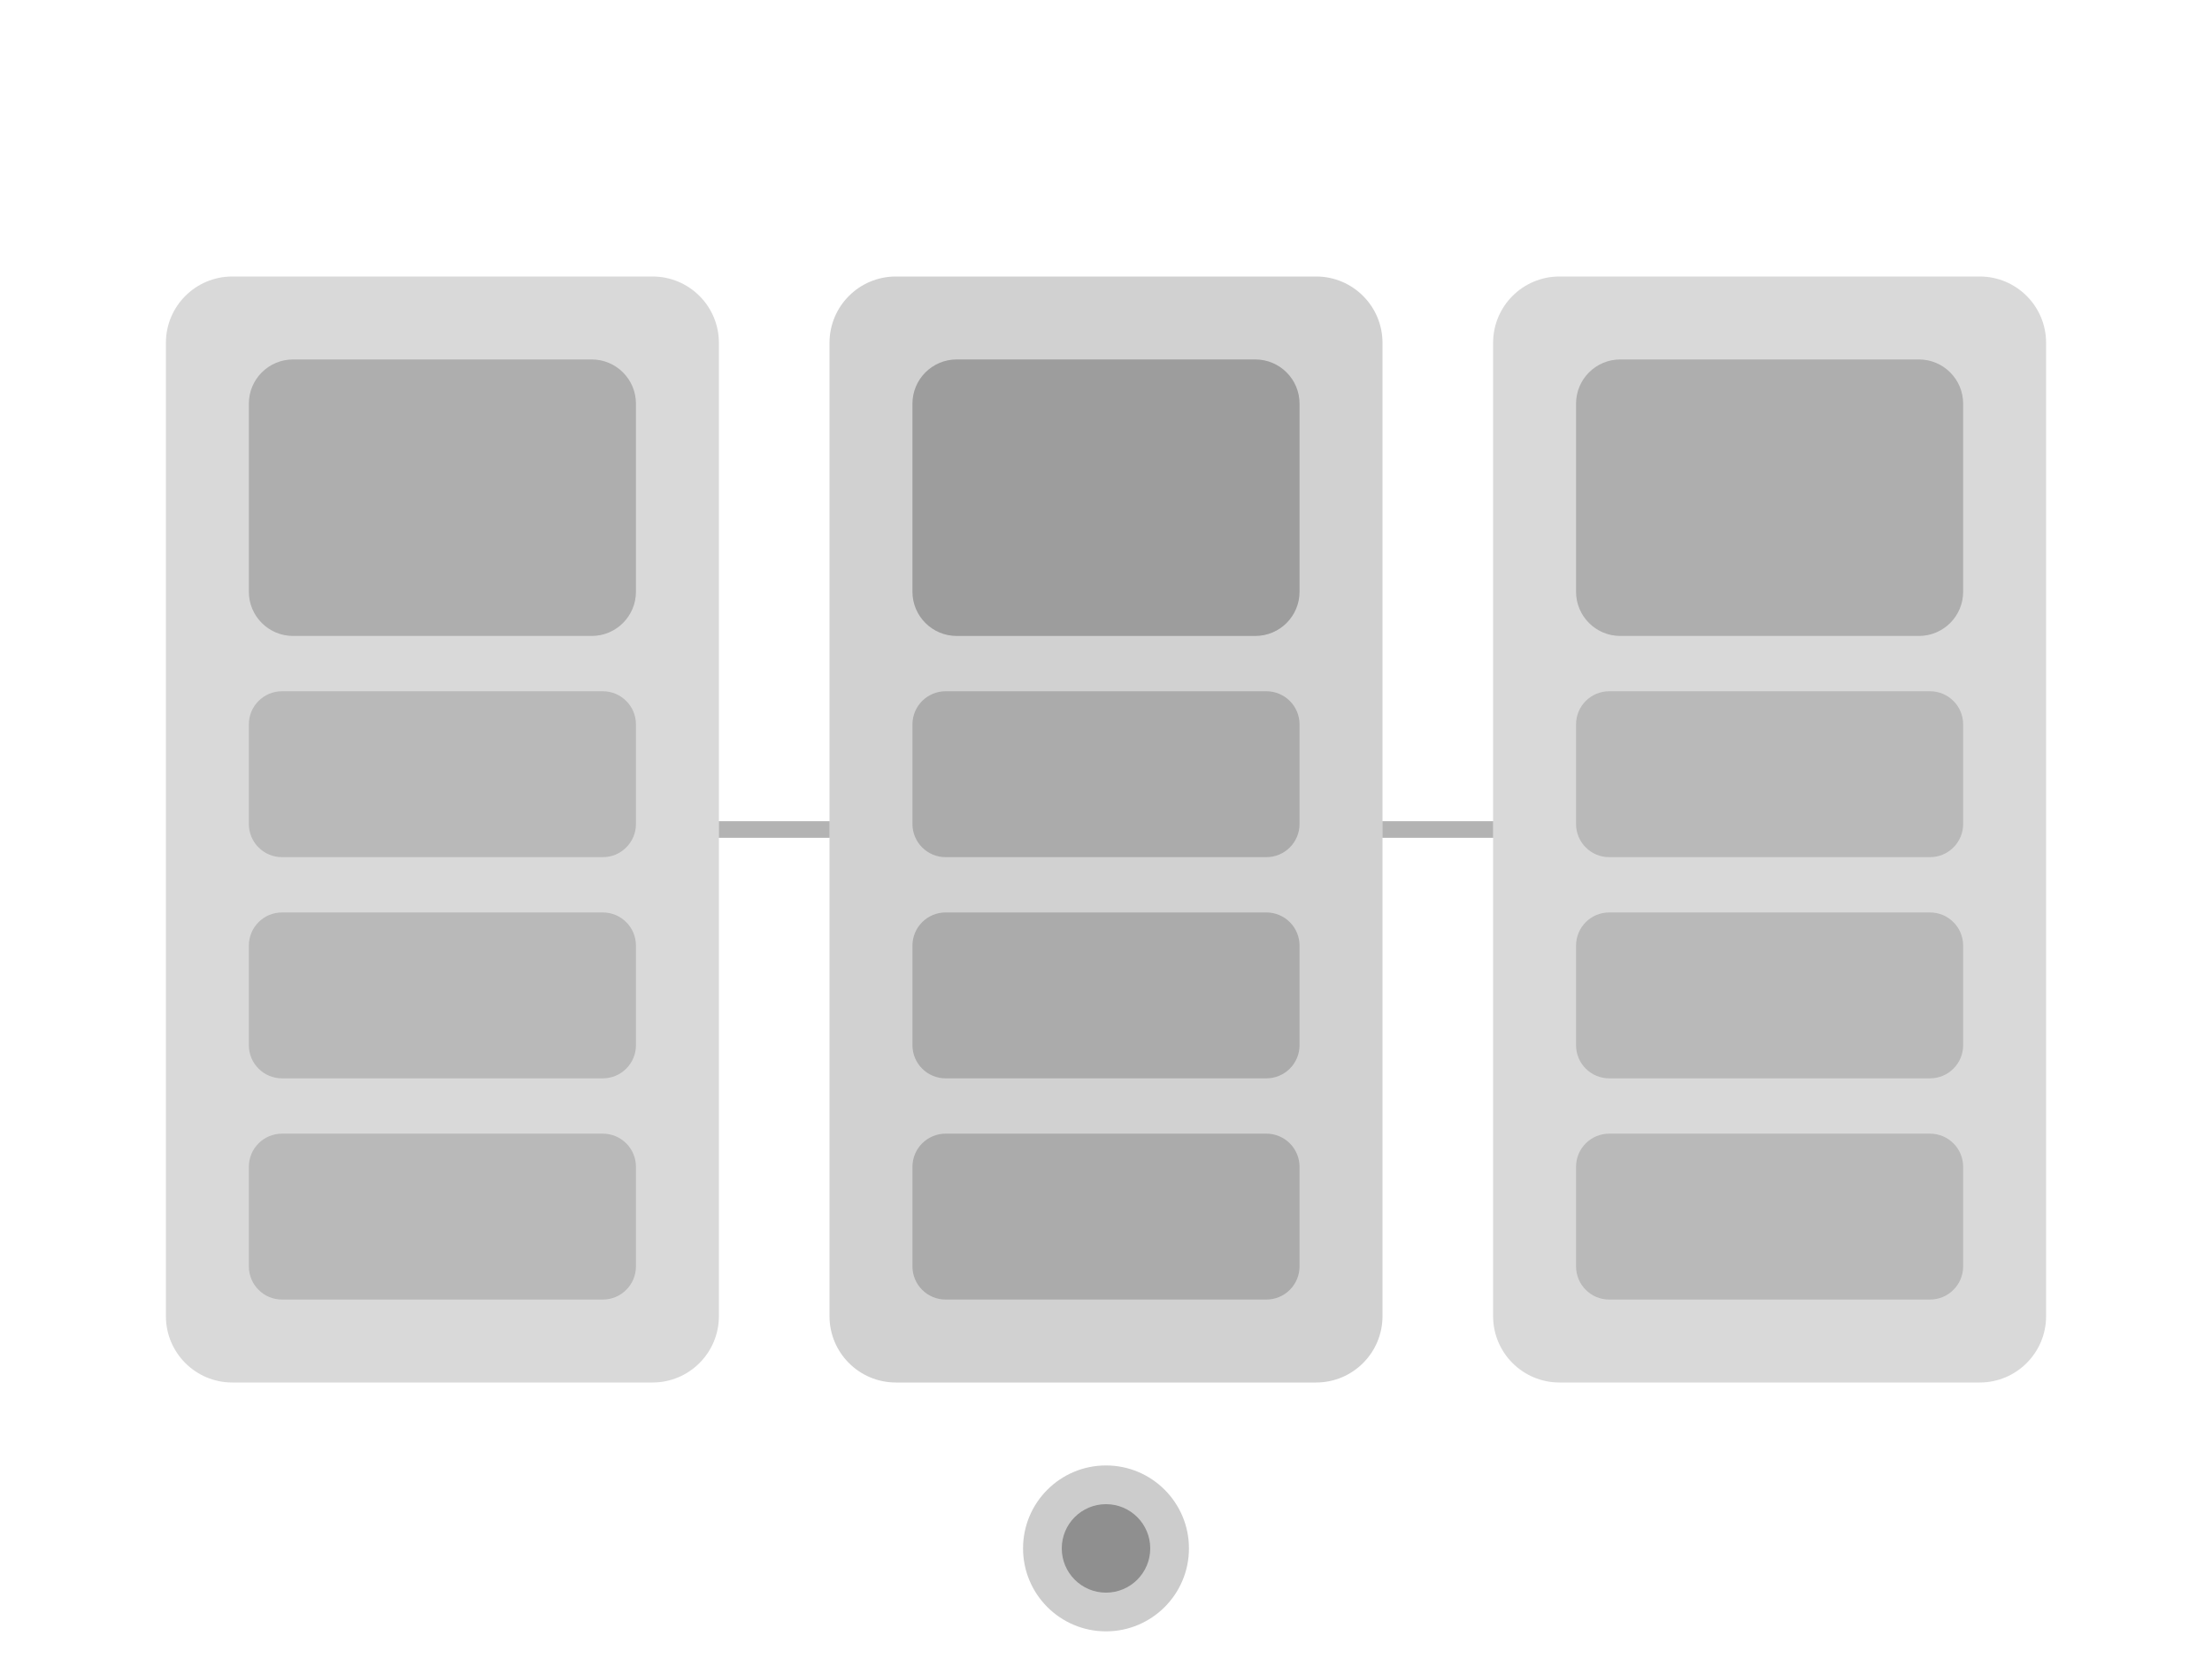
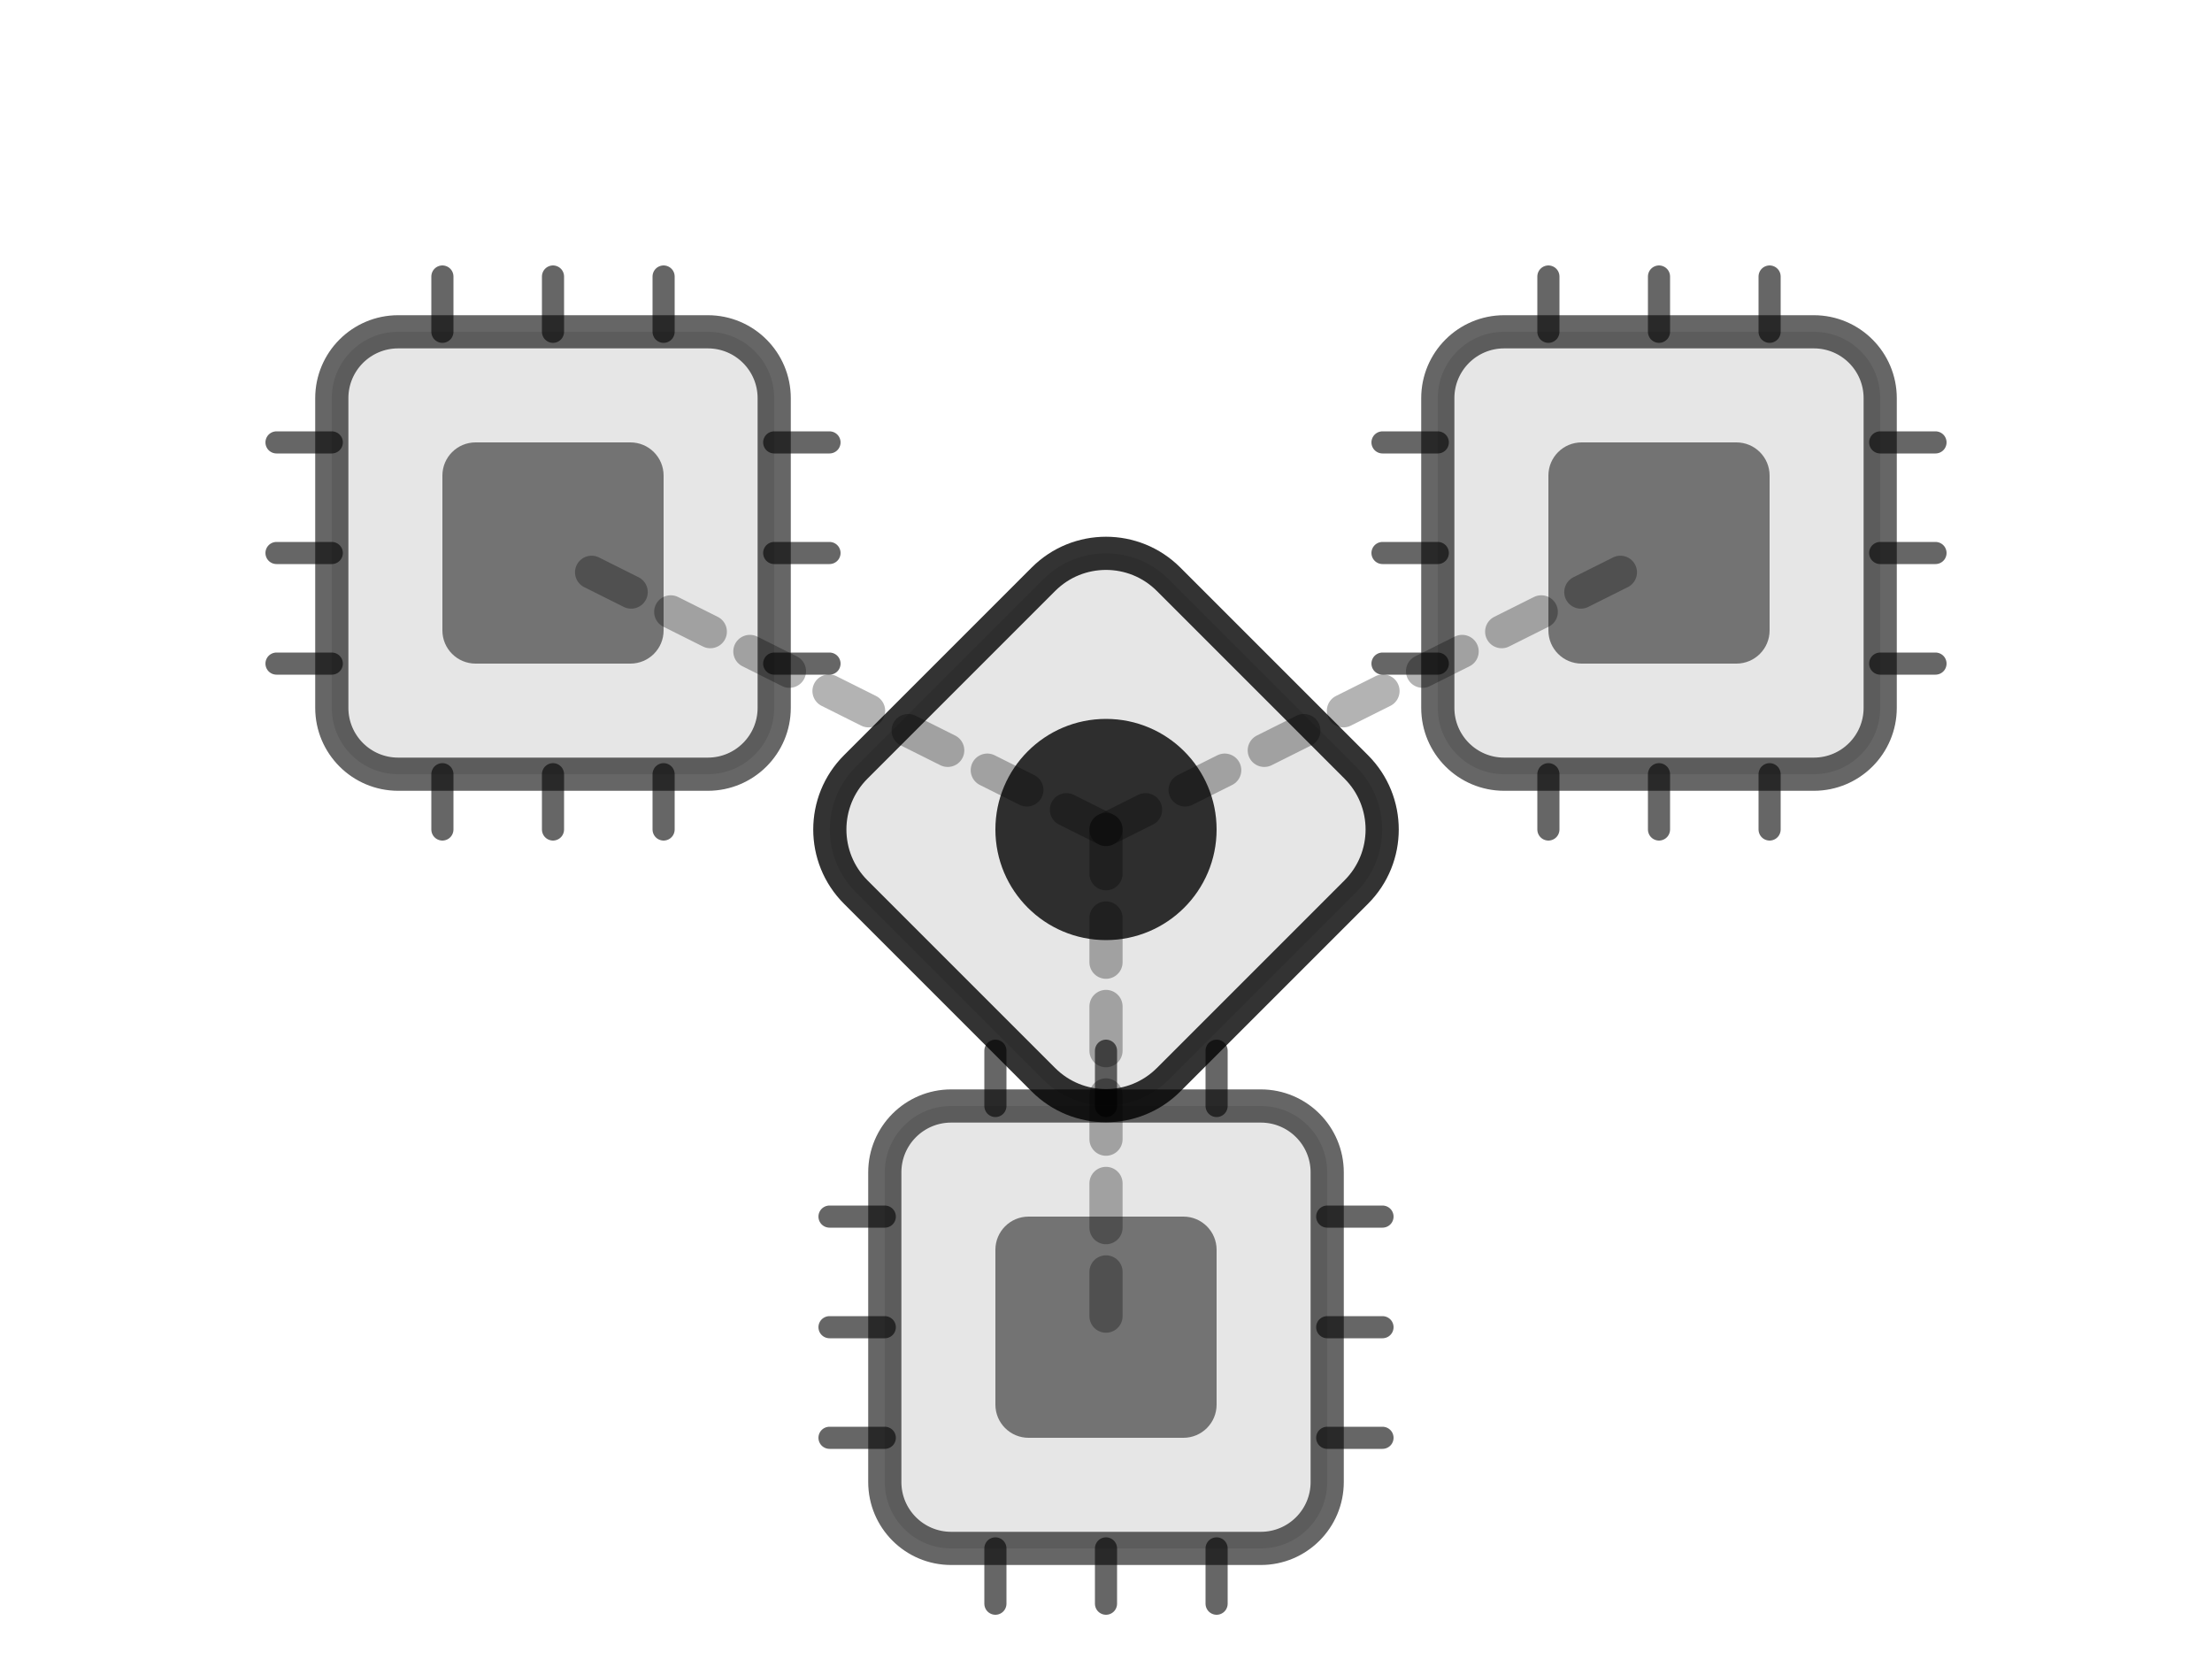
<svg xmlns="http://www.w3.org/2000/svg" viewBox="0 0 400 300" fill="none">
-   <rect x="30" y="50" width="100" height="200" rx="12" fill="currentColor" fill-opacity="0.15" />
-   <rect x="45" y="65" width="70" height="50" rx="8" fill="currentColor" fill-opacity="0.2" />
-   <rect x="45" y="125" width="70" height="30" rx="6" fill="currentColor" fill-opacity="0.15" />
-   <rect x="45" y="165" width="70" height="30" rx="6" fill="currentColor" fill-opacity="0.15" />
-   <rect x="45" y="205" width="70" height="30" rx="6" fill="currentColor" fill-opacity="0.15" />
-   <rect x="150" y="50" width="100" height="200" rx="12" fill="currentColor" fill-opacity="0.18" />
-   <rect x="165" y="65" width="70" height="50" rx="8" fill="currentColor" fill-opacity="0.25" />
-   <rect x="165" y="125" width="70" height="30" rx="6" fill="currentColor" fill-opacity="0.18" />
-   <rect x="165" y="165" width="70" height="30" rx="6" fill="currentColor" fill-opacity="0.18" />
-   <rect x="165" y="205" width="70" height="30" rx="6" fill="currentColor" fill-opacity="0.18" />
-   <rect x="270" y="50" width="100" height="200" rx="12" fill="currentColor" fill-opacity="0.15" />
-   <rect x="285" y="65" width="70" height="50" rx="8" fill="currentColor" fill-opacity="0.2" />
-   <rect x="285" y="125" width="70" height="30" rx="6" fill="currentColor" fill-opacity="0.15" />
-   <rect x="285" y="165" width="70" height="30" rx="6" fill="currentColor" fill-opacity="0.15" />
-   <rect x="285" y="205" width="70" height="30" rx="6" fill="currentColor" fill-opacity="0.15" />
-   <path d="M 130 150 L 150 150" stroke="currentColor" stroke-width="3" stroke-opacity="0.3" />
-   <path d="M 250 150 L 270 150" stroke="currentColor" stroke-width="3" stroke-opacity="0.3" />
-   <circle cx="200" cy="280" r="15" fill="currentColor" fill-opacity="0.2" />
-   <circle cx="200" cy="280" r="8" fill="currentColor" fill-opacity="0.3" />
+   <path d="M 200 150 L 100 100" stroke="currentColor" stroke-width="6" stroke-linecap="round" stroke-opacity="0.3" stroke-dasharray="8 8" />
+   <path d="M 200 150 L 300 100" stroke="currentColor" stroke-width="6" stroke-linecap="round" stroke-opacity="0.3" stroke-dasharray="8 8" />
+   <path d="M 200 150 L 200 240" stroke="currentColor" stroke-width="6" stroke-linecap="round" stroke-opacity="0.3" stroke-dasharray="8 8" />
+   <g transform="translate(200, 150)">
+     <rect x="-40" y="-40" width="80" height="80" rx="16" fill="currentColor" fill-opacity="0.1" stroke="currentColor" stroke-width="6" stroke-opacity="0.8" transform="rotate(45)" />
+     <circle cx="0" cy="0" r="20" fill="currentColor" fill-opacity="0.8" />
+   </g>
+   <g transform="translate(60, 60)">
+     <rect x="0" y="0" width="80" height="80" rx="12" fill="currentColor" fill-opacity="0.1" stroke="currentColor" stroke-width="6" stroke-opacity="0.6" />
+     <rect x="20" y="20" width="40" height="40" rx="6" fill="currentColor" fill-opacity="0.5" />
+     <path d="M -10 20 h 10 M -10 40 h 10 M -10 60 h 10" stroke="currentColor" stroke-width="4" stroke-opacity="0.6" stroke-linecap="round" />
+     <path d="M 80 20 h 10 M 80 40 h 10 M 80 60 h 10" stroke="currentColor" stroke-width="4" stroke-opacity="0.6" stroke-linecap="round" />
+     <path d="M 20 -10 v 10 M 40 -10 v 10 M 60 -10 v 10" stroke="currentColor" stroke-width="4" stroke-opacity="0.6" stroke-linecap="round" />
+     <path d="M 20 80 v 10 M 40 80 v 10 M 60 80 v 10" stroke="currentColor" stroke-width="4" stroke-opacity="0.6" stroke-linecap="round" />
+   </g>
+   <g transform="translate(260, 60)">
+     <rect x="0" y="0" width="80" height="80" rx="12" fill="currentColor" fill-opacity="0.1" stroke="currentColor" stroke-width="6" stroke-opacity="0.6" />
+     <rect x="20" y="20" width="40" height="40" rx="6" fill="currentColor" fill-opacity="0.5" />
+     <path d="M -10 20 h 10 M -10 40 h 10 M -10 60 h 10 M 80 20 h 10 M 80 40 h 10 M 80 60 h 10 M 20 -10 v 10 M 40 -10 v 10 M 60 -10 v 10 M 20 80 v 10 M 40 80 v 10 M 60 80 v 10" stroke="currentColor" stroke-width="4" stroke-opacity="0.6" stroke-linecap="round" />
+   </g>
+   <g transform="translate(160, 200)">
+     <rect x="0" y="0" width="80" height="80" rx="12" fill="currentColor" fill-opacity="0.1" stroke="currentColor" stroke-width="6" stroke-opacity="0.6" />
+     <rect x="20" y="20" width="40" height="40" rx="6" fill="currentColor" fill-opacity="0.5" />
+     <path d="M -10 20 h 10 M -10 40 h 10 M -10 60 h 10 M 80 20 h 10 M 80 40 h 10 M 80 60 h 10 M 20 -10 v 10 M 40 -10 v 10 M 60 -10 v 10 M 20 80 v 10 M 40 80 v 10 M 60 80 v 10" stroke="currentColor" stroke-width="4" stroke-opacity="0.6" stroke-linecap="round" />
+   </g>
</svg>
